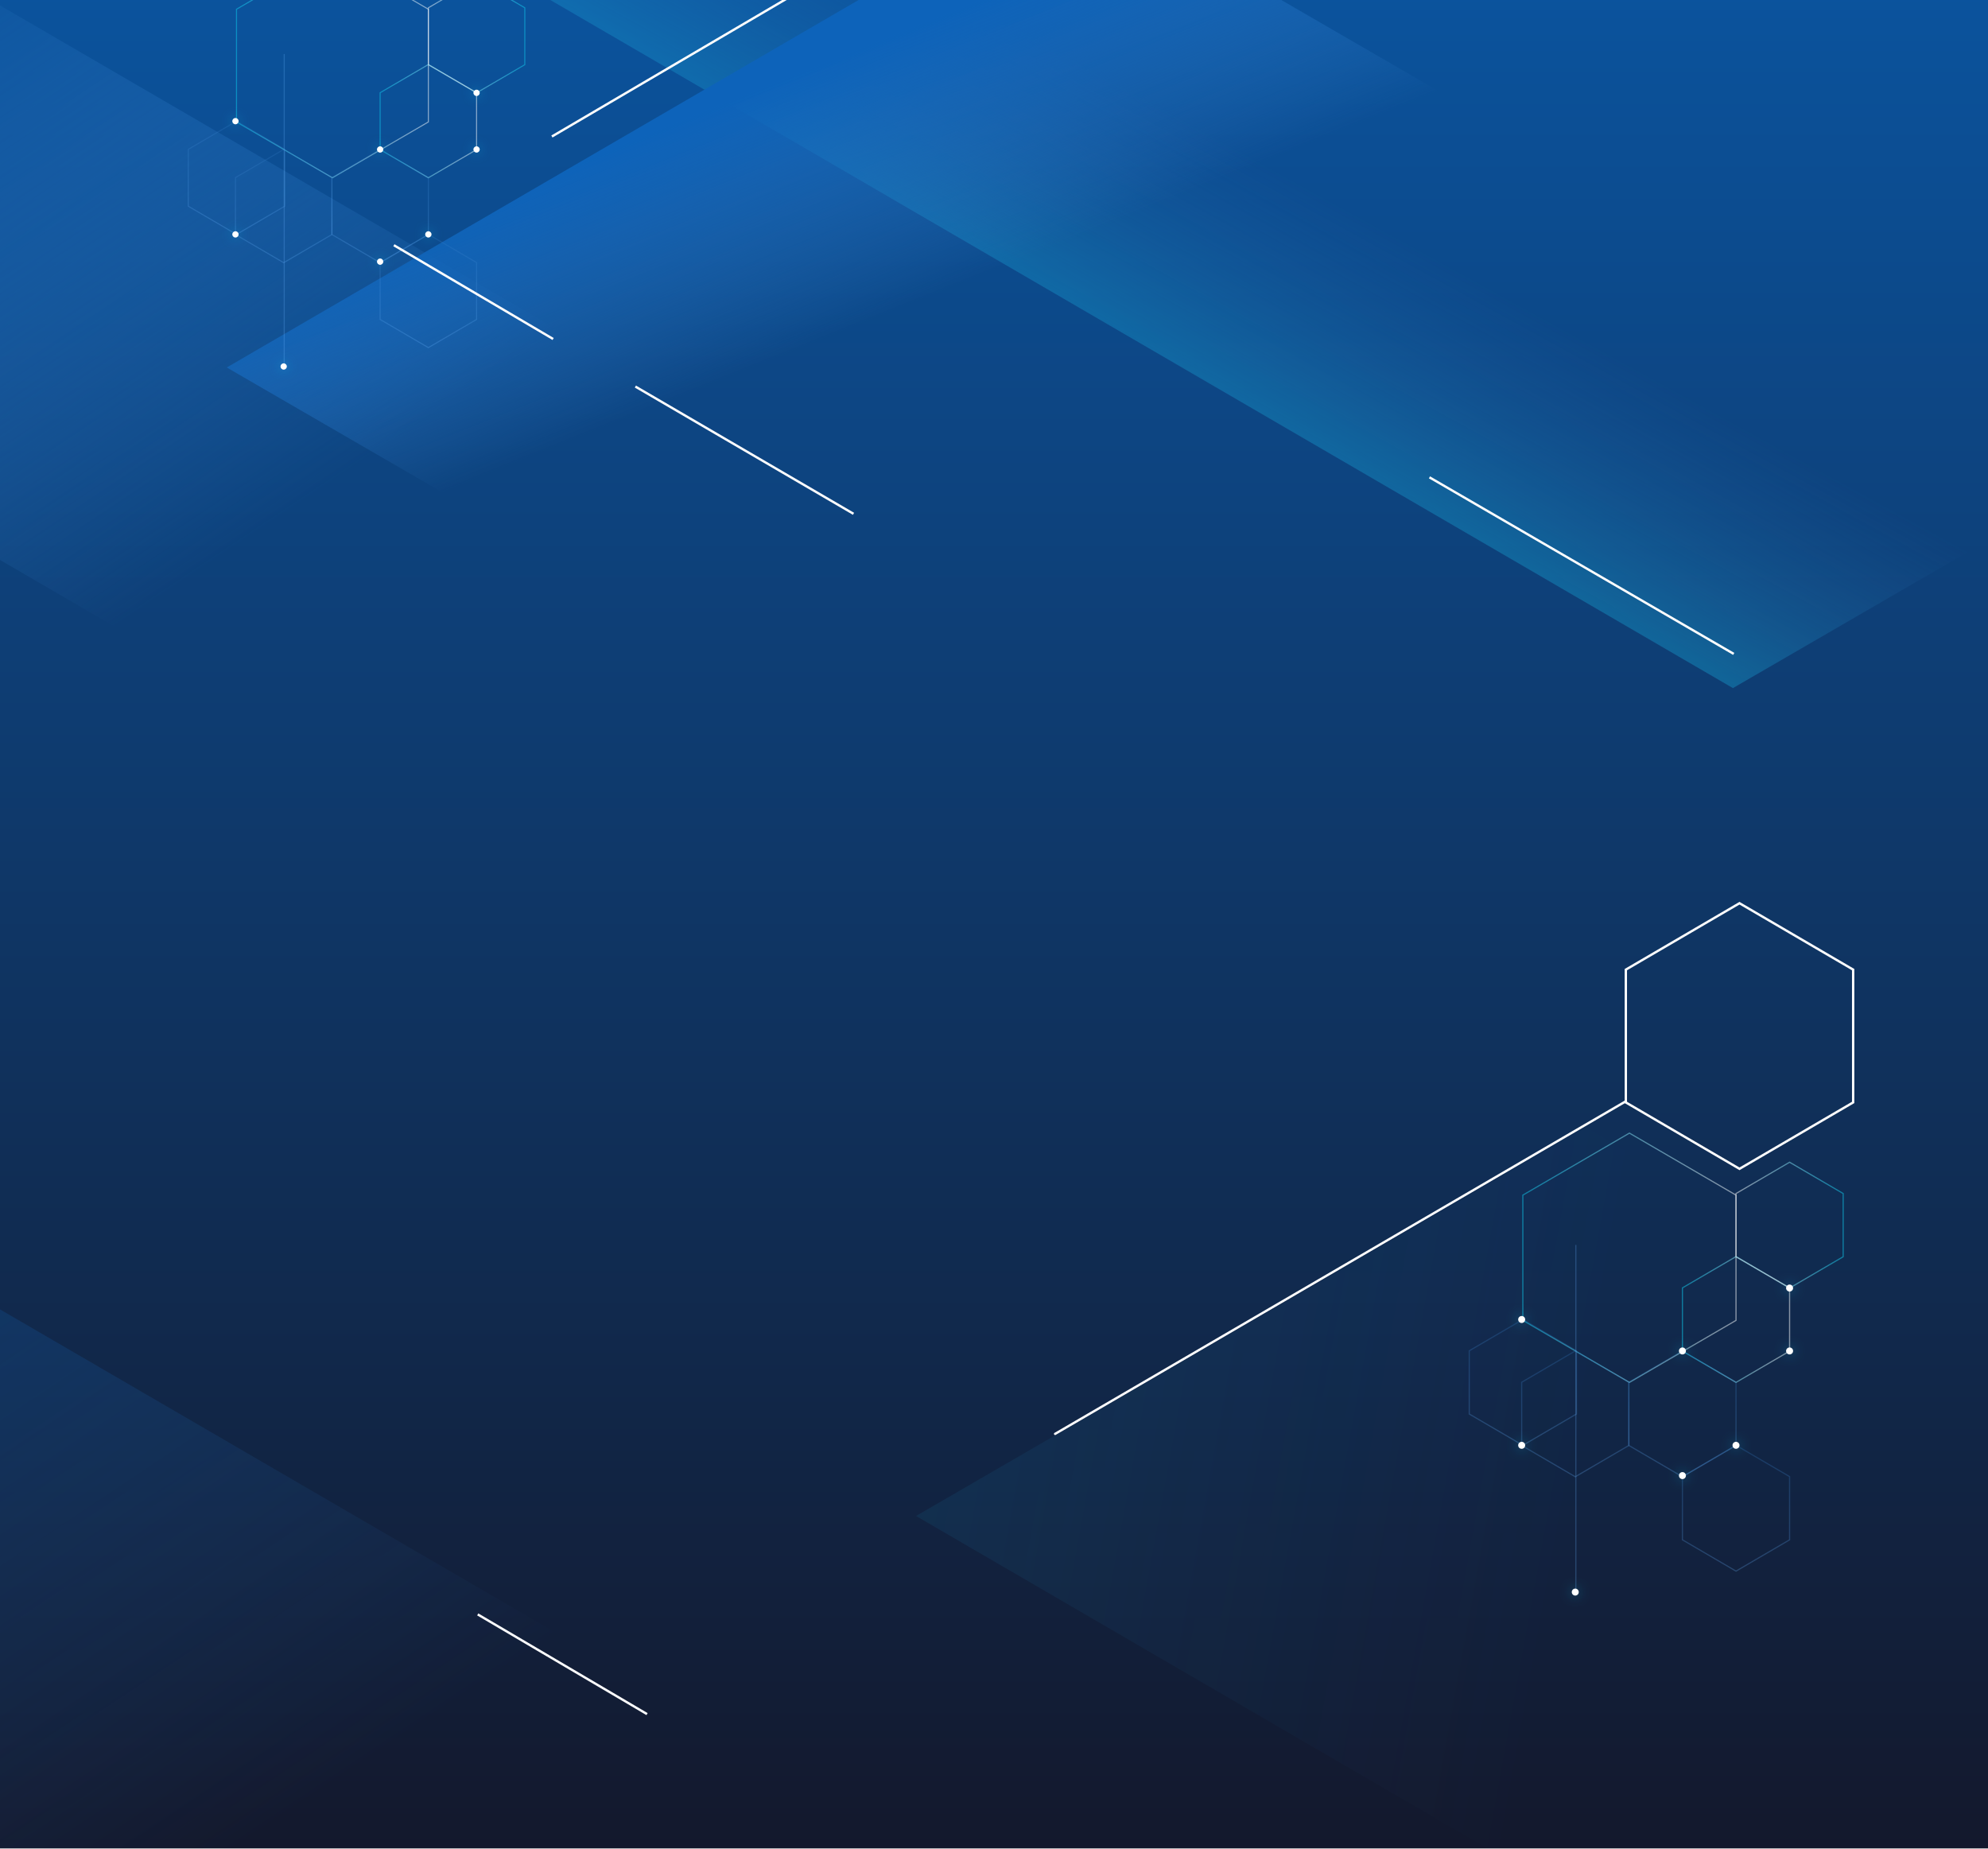
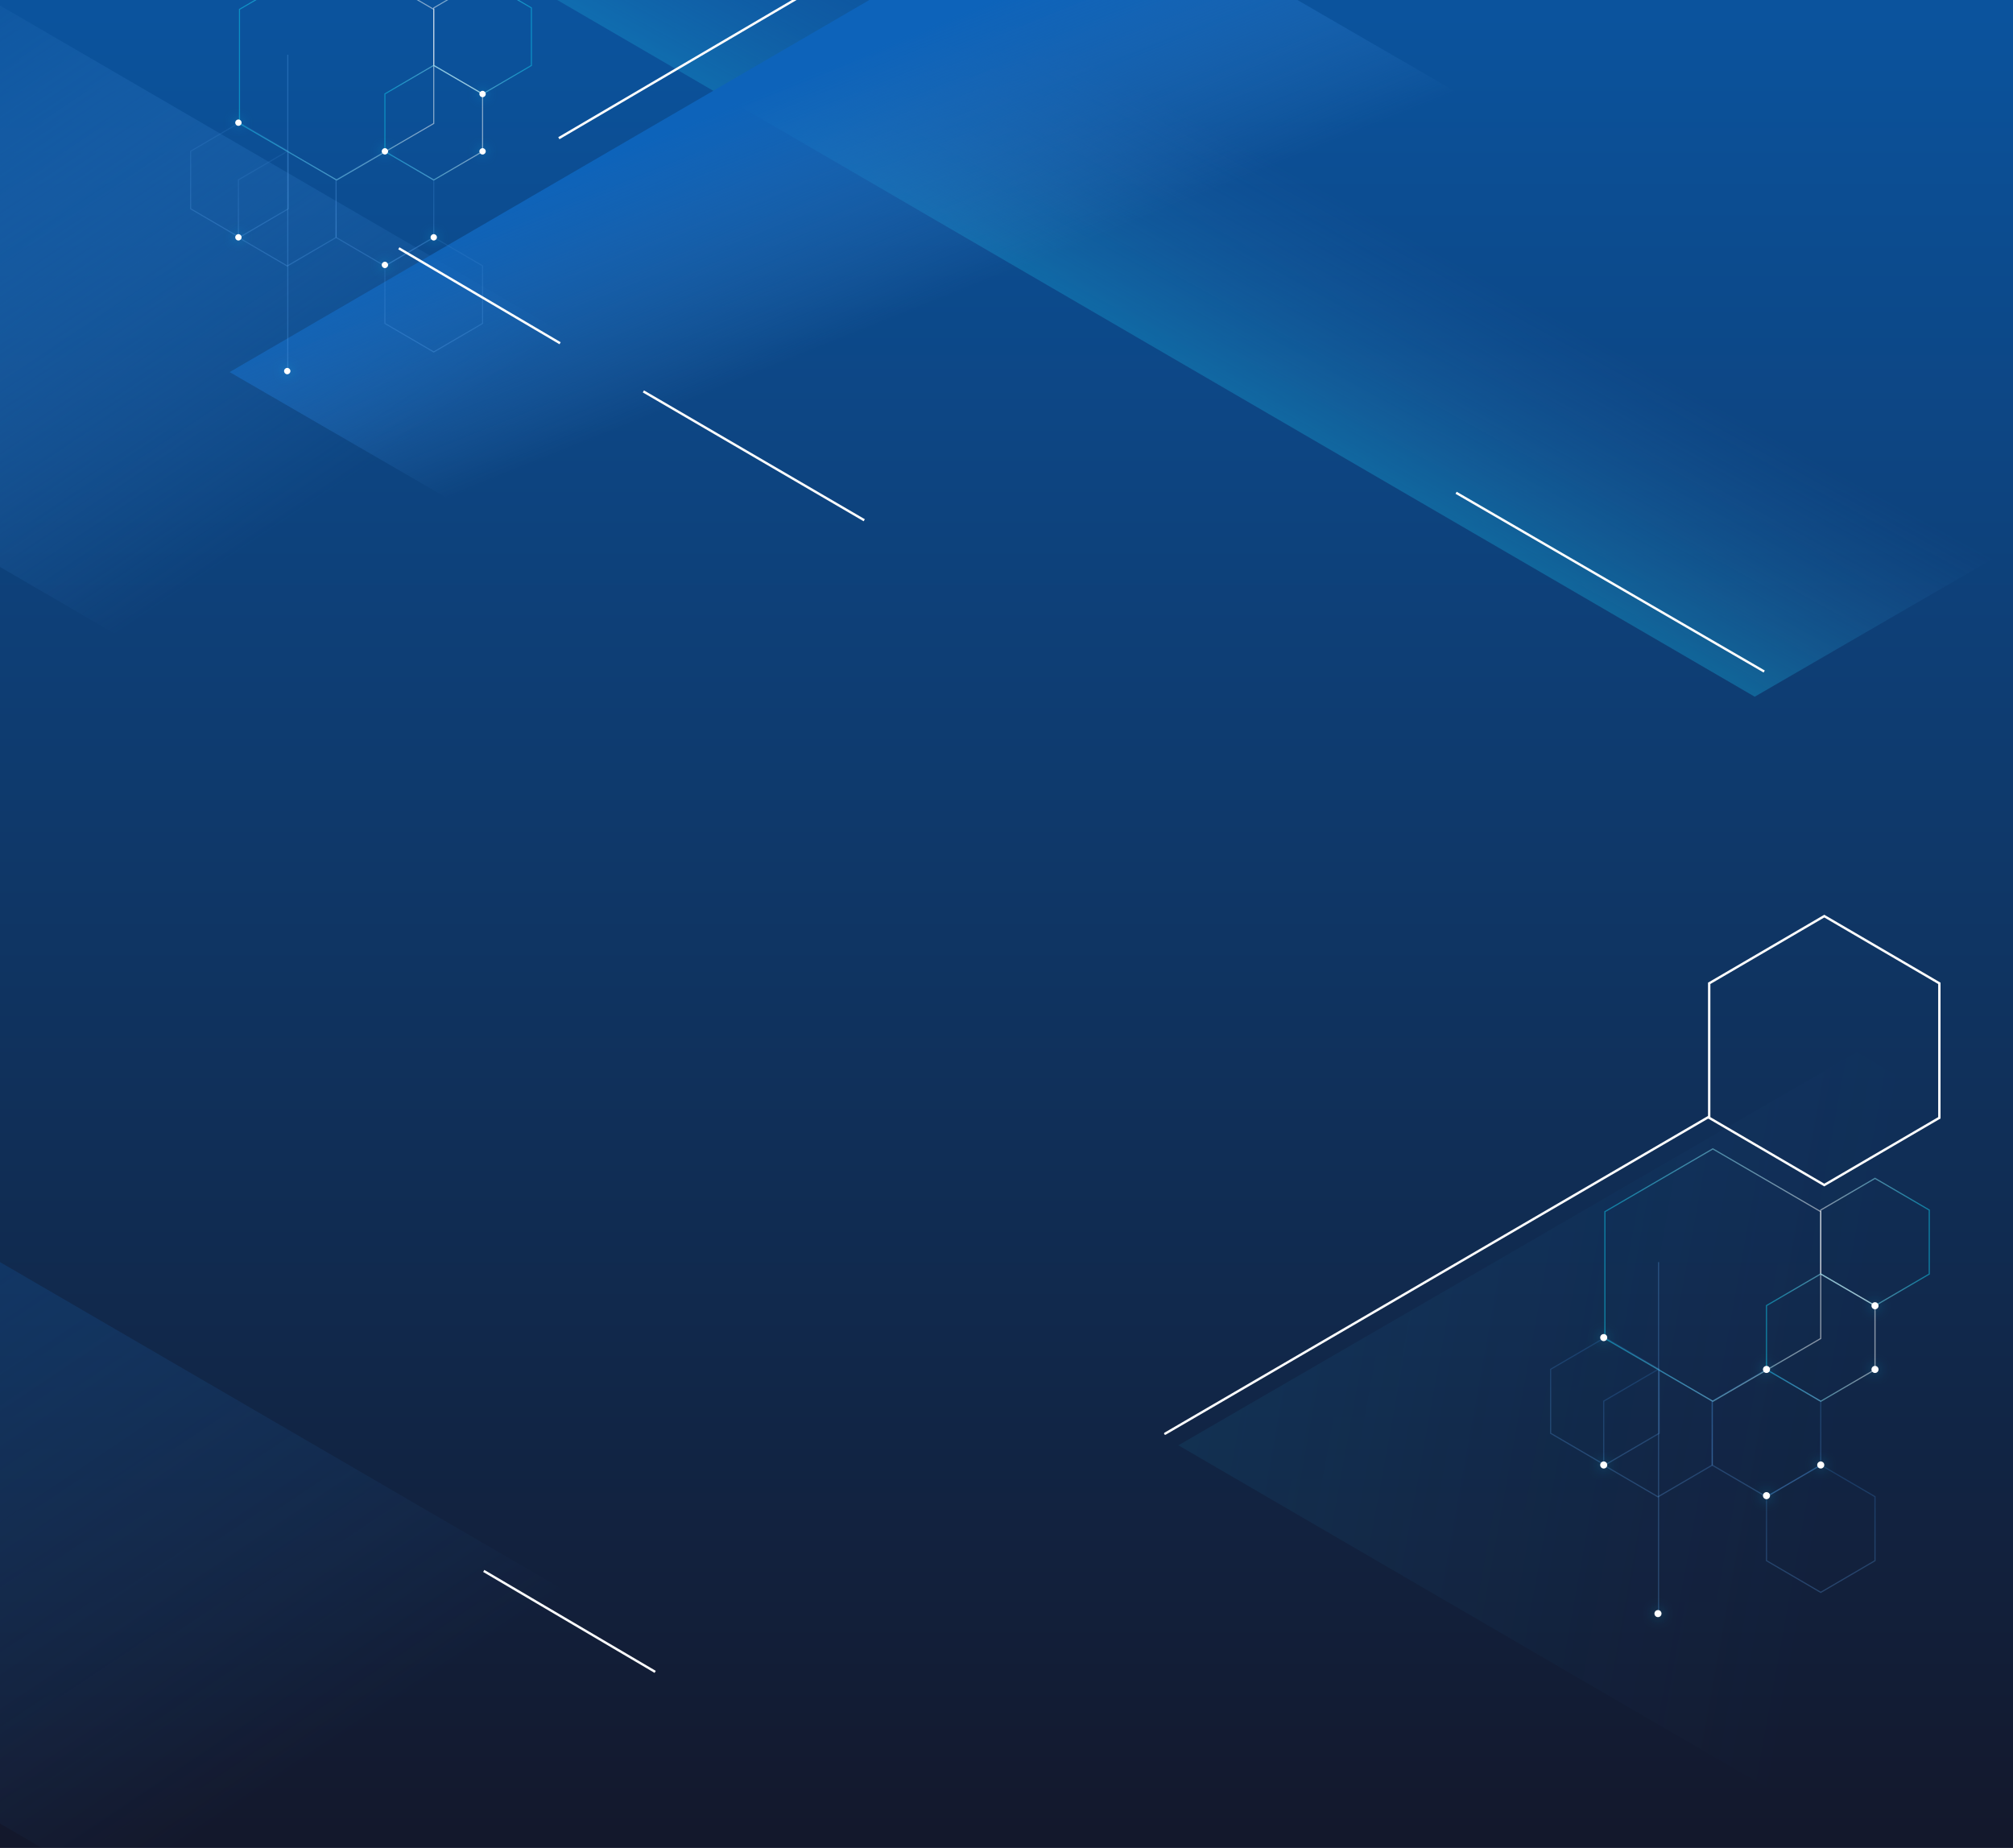
- <svg xmlns="http://www.w3.org/2000/svg" xmlns:xlink="http://www.w3.org/1999/xlink" width="2560px" height="2380px" viewBox="0 0 2560 2380" version="1.1">
+ <svg xmlns="http://www.w3.org/2000/svg" xmlns:xlink="http://www.w3.org/1999/xlink" width="2560px" height="2350px" viewBox="0 0 2560 2350" version="1.1">
  <defs>
    <linearGradient x1="50%" y1="0%" x2="50%" y2="100%" id="linearGradient-1">
      <stop stop-color="#0B539D" offset="0%" />
      <stop stop-color="#13182C" offset="100%" />
    </linearGradient>
-     <rect id="path-2" x="0" y="0" width="2560" height="2380" />
+     <rect id="path-2" x="0" y="0" width="2560" height="2350" />
    <linearGradient x1="17.215%" y1="64.972%" x2="34.542%" y2="47.158%" id="linearGradient-4">
      <stop stop-color="#0CCCEE" offset="0%" />
      <stop stop-color="#317AC4" stop-opacity="0" offset="100%" />
    </linearGradient>
    <linearGradient x1="-24.406%" y1="42.341%" x2="32.714%" y2="48.427%" id="linearGradient-5">
      <stop stop-color="#0CCCEE" offset="0%" />
      <stop stop-color="#317AC4" stop-opacity="0" offset="100%" />
    </linearGradient>
    <linearGradient x1="24.008%" y1="19.594%" x2="74.569%" y2="63.876%" id="linearGradient-6">
      <stop stop-color="#0B539D" offset="0%" />
      <stop stop-color="#317AC4" stop-opacity="0" offset="100%" />
    </linearGradient>
    <linearGradient x1="38.126%" y1="69.611%" x2="55.644%" y2="44.735%" id="linearGradient-7">
      <stop stop-color="#0D63BA" offset="0%" />
      <stop stop-color="#317AC4" stop-opacity="0" offset="100%" />
      <stop stop-color="#317AC4" stop-opacity="0" offset="100%" />
    </linearGradient>
    <linearGradient x1="-1.11022302e-14%" y1="50%" x2="100%" y2="50%" id="linearGradient-8">
      <stop stop-color="#0CCCEE" offset="0%" />
      <stop stop-color="#FFFFFF" offset="100%" />
    </linearGradient>
    <linearGradient x1="-1.11022302e-14%" y1="50%" x2="100%" y2="50%" id="linearGradient-9">
      <stop stop-color="#FFFFFF" offset="0%" />
      <stop stop-color="#0CCCEE" offset="100%" />
    </linearGradient>
    <linearGradient x1="-1.11022302e-14%" y1="50%" x2="100%" y2="50%" id="linearGradient-10">
      <stop stop-color="#0CCCEE" offset="0%" />
      <stop stop-color="#FFFFFF" offset="100%" />
    </linearGradient>
    <linearGradient x1="50%" y1="0%" x2="50%" y2="100%" id="linearGradient-11">
      <stop stop-color="#317AC4" offset="0%" />
      <stop stop-color="#69B4FF" offset="100%" />
    </linearGradient>
    <path d="M252.45,396.9 C252.45,394.664 250.636,392.85 248.4,392.85 C246.162,392.85 244.35,394.664 244.35,396.9 C244.35,399.136 246.162,400.95 248.4,400.95 C250.636,400.95 252.45,399.136 252.45,396.9" id="path-12" />
    <filter x="-259.3%" y="-259.3%" width="618.5%" height="618.5%" filterUnits="objectBoundingBox" id="filter-13">
      <feOffset dx="0" dy="0" in="SourceAlpha" result="shadowOffsetOuter1" />
      <feGaussianBlur stdDeviation="7" in="shadowOffsetOuter1" result="shadowBlurOuter1" />
      <feColorMatrix values="0 0 0 0 0.047   0 0 0 0 0.8   0 0 0 0 0.933  0 0 0 0.5 0" type="matrix" in="shadowBlurOuter1" />
    </filter>
    <path d="M66.15,361.8 C66.15,359.564 64.336,357.75 62.1,357.75 C59.864,357.75 58.05,359.564 58.05,361.8 C58.05,364.036 59.864,365.85 62.1,365.85 C64.336,365.85 66.15,364.036 66.15,361.8" id="path-14" />
    <filter x="-259.3%" y="-259.3%" width="618.5%" height="618.5%" filterUnits="objectBoundingBox" id="filter-15">
      <feOffset dx="0" dy="0" in="SourceAlpha" result="shadowOffsetOuter1" />
      <feGaussianBlur stdDeviation="7" in="shadowOffsetOuter1" result="shadowBlurOuter1" />
      <feColorMatrix values="0 0 0 0 0.047   0 0 0 0 0.8   0 0 0 0 0.933  0 0 0 0.5 0" type="matrix" in="shadowBlurOuter1" />
    </filter>
    <path d="M128.25,531.9 C128.25,529.662 126.438,527.85 124.2,527.85 C121.964,527.85 120.15,529.662 120.15,531.9 C120.15,534.136 121.964,535.95 124.2,535.95 C126.438,535.95 128.25,534.136 128.25,531.9" id="path-16" />
    <filter x="-259.3%" y="-259.3%" width="618.5%" height="618.5%" filterUnits="objectBoundingBox" id="filter-17">
      <feOffset dx="0" dy="0" in="SourceAlpha" result="shadowOffsetOuter1" />
      <feGaussianBlur stdDeviation="7" in="shadowOffsetOuter1" result="shadowBlurOuter1" />
      <feColorMatrix values="0 0 0 0 0.047   0 0 0 0 0.8   0 0 0 0 0.933  0 0 0 0.5 0" type="matrix" in="shadowBlurOuter1" />
    </filter>
    <path d="M376.65,252.45 C376.65,250.212 374.838,248.4 372.6,248.4 C370.364,248.4 368.55,250.212 368.55,252.45 C368.55,254.686 370.364,256.5 372.6,256.5 C374.838,256.5 376.65,254.686 376.65,252.45" id="path-18" />
    <filter x="-259.3%" y="-259.3%" width="618.5%" height="618.5%" filterUnits="objectBoundingBox" id="filter-19">
      <feOffset dx="0" dy="0" in="SourceAlpha" result="shadowOffsetOuter1" />
      <feGaussianBlur stdDeviation="7" in="shadowOffsetOuter1" result="shadowBlurOuter1" />
      <feColorMatrix values="0 0 0 0 0.047   0 0 0 0 0.8   0 0 0 0 0.933  0 0 0 0.5 0" type="matrix" in="shadowBlurOuter1" />
    </filter>
    <path d="M376.65,179.55 C376.65,177.314 374.838,175.5 372.6,175.5 C370.364,175.5 368.55,177.314 368.55,179.55 C368.55,181.788 370.364,183.6 372.6,183.6 C374.838,183.6 376.65,181.788 376.65,179.55" id="path-20" />
    <filter x="-259.3%" y="-259.3%" width="618.5%" height="618.5%" filterUnits="objectBoundingBox" id="filter-21">
      <feOffset dx="0" dy="0" in="SourceAlpha" result="shadowOffsetOuter1" />
      <feGaussianBlur stdDeviation="7" in="shadowOffsetOuter1" result="shadowBlurOuter1" />
      <feColorMatrix values="0 0 0 0 0.047   0 0 0 0 0.8   0 0 0 0 0.933  0 0 0 0.5 0" type="matrix" in="shadowBlurOuter1" />
    </filter>
    <path d="M252.45,252.45 C252.45,250.214 250.636,248.4 248.4,248.4 C246.164,248.4 244.35,250.214 244.35,252.45 C244.35,254.686 246.164,256.5 248.4,256.5 C250.636,256.5 252.45,254.686 252.45,252.45" id="path-22" />
    <filter x="-259.3%" y="-259.3%" width="618.5%" height="618.5%" filterUnits="objectBoundingBox" id="filter-23">
      <feOffset dx="0" dy="0" in="SourceAlpha" result="shadowOffsetOuter1" />
      <feGaussianBlur stdDeviation="7" in="shadowOffsetOuter1" result="shadowBlurOuter1" />
      <feColorMatrix values="0 0 0 0 0.047   0 0 0 0 0.8   0 0 0 0 0.933  0 0 0 0.5 0" type="matrix" in="shadowBlurOuter1" />
    </filter>
    <path d="M314.55,361.8 C314.55,359.564 312.736,357.75 310.5,357.75 C308.264,357.75 306.45,359.564 306.45,361.8 C306.45,364.036 308.264,365.85 310.5,365.85 C312.736,365.85 314.55,364.036 314.55,361.8" id="path-24" />
    <filter x="-259.3%" y="-259.3%" width="618.5%" height="618.5%" filterUnits="objectBoundingBox" id="filter-25">
      <feOffset dx="0" dy="0" in="SourceAlpha" result="shadowOffsetOuter1" />
      <feGaussianBlur stdDeviation="7" in="shadowOffsetOuter1" result="shadowBlurOuter1" />
      <feColorMatrix values="0 0 0 0 0.047   0 0 0 0 0.8   0 0 0 0 0.933  0 0 0 0.5 0" type="matrix" in="shadowBlurOuter1" />
    </filter>
    <path d="M66.15,216 C66.15,213.762 64.336,211.95 62.1,211.95 C59.864,211.95 58.05,213.762 58.05,216 C58.05,218.236 59.864,220.05 62.1,220.05 C64.336,220.05 66.15,218.236 66.15,216" id="path-26" />
    <filter x="-259.3%" y="-259.3%" width="618.5%" height="618.5%" filterUnits="objectBoundingBox" id="filter-27">
      <feOffset dx="0" dy="0" in="SourceAlpha" result="shadowOffsetOuter1" />
      <feGaussianBlur stdDeviation="7" in="shadowOffsetOuter1" result="shadowBlurOuter1" />
      <feColorMatrix values="0 0 0 0 0.047   0 0 0 0 0.8   0 0 0 0 0.933  0 0 0 0.5 0" type="matrix" in="shadowBlurOuter1" />
    </filter>
    <linearGradient x1="-1.11022302e-14%" y1="50%" x2="100%" y2="50%" id="linearGradient-28">
      <stop stop-color="#0CCCEE" offset="0%" />
      <stop stop-color="#FFFFFF" offset="100%" />
    </linearGradient>
    <linearGradient x1="-1.11022302e-14%" y1="50%" x2="100%" y2="50%" id="linearGradient-29">
      <stop stop-color="#FFFFFF" offset="0%" />
      <stop stop-color="#0CCCEE" offset="100%" />
    </linearGradient>
    <linearGradient x1="-1.11022302e-14%" y1="50%" x2="100%" y2="50%" id="linearGradient-30">
      <stop stop-color="#0CCCEE" offset="0%" />
      <stop stop-color="#FFFFFF" offset="100%" />
    </linearGradient>
    <linearGradient x1="50%" y1="0%" x2="50%" y2="100%" id="linearGradient-31">
      <stop stop-color="#317AC4" offset="0%" />
      <stop stop-color="#69B4FF" offset="100%" />
    </linearGradient>
    <path d="M349.5,441 C349.5,438.516 347.484,436.5 345,436.5 C342.514,436.5 340.5,438.516 340.5,441 C340.5,443.484 342.514,445.5 345,445.5 C347.484,445.5 349.5,443.484 349.5,441" id="path-32" />
    <filter x="-250.0%" y="-250.0%" width="600.0%" height="600.0%" filterUnits="objectBoundingBox" id="filter-33">
      <feOffset dx="0" dy="0" in="SourceAlpha" result="shadowOffsetOuter1" />
      <feGaussianBlur stdDeviation="7.5" in="shadowOffsetOuter1" result="shadowBlurOuter1" />
      <feColorMatrix values="0 0 0 0 0.047   0 0 0 0 0.8   0 0 0 0 0.933  0 0 0 0.5 0" type="matrix" in="shadowBlurOuter1" />
    </filter>
    <path d="M142.5,402 C142.5,399.516 140.484,397.5 138,397.5 C135.516,397.5 133.5,399.516 133.5,402 C133.5,404.484 135.516,406.5 138,406.5 C140.484,406.5 142.5,404.484 142.5,402" id="path-34" />
    <filter x="-250.0%" y="-250.0%" width="600.0%" height="600.0%" filterUnits="objectBoundingBox" id="filter-35">
      <feOffset dx="0" dy="0" in="SourceAlpha" result="shadowOffsetOuter1" />
      <feGaussianBlur stdDeviation="7.5" in="shadowOffsetOuter1" result="shadowBlurOuter1" />
      <feColorMatrix values="0 0 0 0 0.047   0 0 0 0 0.8   0 0 0 0 0.933  0 0 0 0.5 0" type="matrix" in="shadowBlurOuter1" />
    </filter>
    <path d="M211.5,591 C211.5,588.514 209.486,586.5 207,586.5 C204.516,586.5 202.5,588.514 202.5,591 C202.5,593.484 204.516,595.5 207,595.5 C209.486,595.5 211.5,593.484 211.5,591" id="path-36" />
    <filter x="-250.0%" y="-250.0%" width="600.0%" height="600.0%" filterUnits="objectBoundingBox" id="filter-37">
      <feOffset dx="0" dy="0" in="SourceAlpha" result="shadowOffsetOuter1" />
      <feGaussianBlur stdDeviation="7.5" in="shadowOffsetOuter1" result="shadowBlurOuter1" />
      <feColorMatrix values="0 0 0 0 0.047   0 0 0 0 0.8   0 0 0 0 0.933  0 0 0 0.5 0" type="matrix" in="shadowBlurOuter1" />
    </filter>
    <path d="M487.5,280.5 C487.5,278.014 485.486,276 483,276 C480.516,276 478.5,278.014 478.5,280.5 C478.5,282.984 480.516,285 483,285 C485.486,285 487.5,282.984 487.5,280.5" id="path-38" />
    <filter x="-250.0%" y="-250.0%" width="600.0%" height="600.0%" filterUnits="objectBoundingBox" id="filter-39">
      <feOffset dx="0" dy="0" in="SourceAlpha" result="shadowOffsetOuter1" />
      <feGaussianBlur stdDeviation="7.5" in="shadowOffsetOuter1" result="shadowBlurOuter1" />
      <feColorMatrix values="0 0 0 0 0.047   0 0 0 0 0.8   0 0 0 0 0.933  0 0 0 0.5 0" type="matrix" in="shadowBlurOuter1" />
    </filter>
    <path d="M487.5,199.5 C487.5,197.016 485.486,195 483,195 C480.516,195 478.5,197.016 478.5,199.5 C478.5,201.986 480.516,204 483,204 C485.486,204 487.5,201.986 487.5,199.5" id="path-40" />
    <filter x="-250.0%" y="-250.0%" width="600.0%" height="600.0%" filterUnits="objectBoundingBox" id="filter-41">
      <feOffset dx="0" dy="0" in="SourceAlpha" result="shadowOffsetOuter1" />
      <feGaussianBlur stdDeviation="7.5" in="shadowOffsetOuter1" result="shadowBlurOuter1" />
      <feColorMatrix values="0 0 0 0 0.047   0 0 0 0 0.8   0 0 0 0 0.933  0 0 0 0.5 0" type="matrix" in="shadowBlurOuter1" />
    </filter>
    <path d="M349.5,280.5 C349.5,278.016 347.484,276 345,276 C342.516,276 340.5,278.016 340.5,280.5 C340.5,282.984 342.516,285 345,285 C347.484,285 349.5,282.984 349.5,280.5" id="path-42" />
    <filter x="-250.0%" y="-250.0%" width="600.0%" height="600.0%" filterUnits="objectBoundingBox" id="filter-43">
      <feOffset dx="0" dy="0" in="SourceAlpha" result="shadowOffsetOuter1" />
      <feGaussianBlur stdDeviation="7.5" in="shadowOffsetOuter1" result="shadowBlurOuter1" />
      <feColorMatrix values="0 0 0 0 0.047   0 0 0 0 0.8   0 0 0 0 0.933  0 0 0 0.5 0" type="matrix" in="shadowBlurOuter1" />
    </filter>
    <path d="M418.5,402 C418.5,399.516 416.484,397.5 414,397.5 C411.516,397.5 409.5,399.516 409.5,402 C409.5,404.484 411.516,406.5 414,406.5 C416.484,406.5 418.5,404.484 418.5,402" id="path-44" />
    <filter x="-250.0%" y="-250.0%" width="600.0%" height="600.0%" filterUnits="objectBoundingBox" id="filter-45">
      <feOffset dx="0" dy="0" in="SourceAlpha" result="shadowOffsetOuter1" />
      <feGaussianBlur stdDeviation="7.5" in="shadowOffsetOuter1" result="shadowBlurOuter1" />
      <feColorMatrix values="0 0 0 0 0.047   0 0 0 0 0.8   0 0 0 0 0.933  0 0 0 0.5 0" type="matrix" in="shadowBlurOuter1" />
    </filter>
    <path d="M142.5,240 C142.5,237.514 140.484,235.5 138,235.5 C135.516,235.5 133.5,237.514 133.5,240 C133.5,242.484 135.516,244.5 138,244.5 C140.484,244.5 142.5,242.484 142.5,240" id="path-46" />
    <filter x="-250.0%" y="-250.0%" width="600.0%" height="600.0%" filterUnits="objectBoundingBox" id="filter-47">
      <feOffset dx="0" dy="0" in="SourceAlpha" result="shadowOffsetOuter1" />
      <feGaussianBlur stdDeviation="7.5" in="shadowOffsetOuter1" result="shadowBlurOuter1" />
      <feColorMatrix values="0 0 0 0 0.047   0 0 0 0 0.8   0 0 0 0 0.933  0 0 0 0.5 0" type="matrix" in="shadowBlurOuter1" />
    </filter>
  </defs>
  <g id="bg-solution" stroke="none" stroke-width="1" fill="none" fill-rule="evenodd">
    <mask id="mask-3" fill="white">
      <use xlink:href="#path-2" />
    </mask>
    <use id="Rectangle" fill="url(#linearGradient-1)" xlink:href="#path-2" />
    <polygon id="Rectangle" fill="url(#linearGradient-4)" opacity="0.502" mask="url(#mask-3)" points="571 -80.095 1447.465 -588 3108 378.095 2231.535 886" />
-     <polygon id="Rectangle-Copy-3" fill="url(#linearGradient-5)" opacity="0.15" mask="url(#mask-3)" points="1179.587 1951.98 2042.375 1452 3677 2403.02 2814.211 2903" />
-     <polygon id="Rectangle-Copy-4" fill="url(#linearGradient-6)" opacity="0.303" mask="url(#mask-3)" points="-804 1932.291 -189.058 1576 976 2253.709 361.058 2610" />
+     <polygon id="Rectangle-Copy-3" fill="url(#linearGradient-5)" opacity="0.15" mask="url(#mask-3)" points="1498.587 1837.98 2361.375 1338 3996 2289.02 3133.211 2789" />
+     <polygon id="Rectangle-Copy-4" fill="url(#linearGradient-6)" opacity="0.303" mask="url(#mask-3)" points="-804 1851.291 -189.058 1495 976 2172.709 361.058 2529" />
    <polygon id="Rectangle-Copy-2" fill="url(#linearGradient-6)" mask="url(#mask-3)" points="-804 253.291 -189.058 -103 976 574.709 361.058 931" />
    <polygon id="Rectangle-Copy" fill="url(#linearGradient-7)" mask="url(#mask-3)" transform="translate(1121, 323.5) scale(1, -1) translate(-1121, -323.5) " points="292 173.827 864.794 -158 1950 473.173 1377.206 805" />
    <g id="Group-29-Copy-3" mask="url(#mask-3)">
      <g transform="translate(241.1, -60)">
        <polygon id="Fill-19" stroke="none" opacity="0.502" points="248.4 471.327 310.5 507.6 372.6 471.327 372.6 398.071 310.5 361.8 248.4 398.071" />
        <polygon id="Fill-21" stroke="none" points="0 471.327 62.101 507.6 124.2 471.327 124.2 398.071 62.101 361.8 0 398.071" />
        <polygon id="Fill-25" stroke="none" points="309.15 361.979 371.249 398.25 433.35 361.979 433.35 288.721 371.249 252.45 309.15 288.721" />
        <polygon id="Fill-27" stroke="none" opacity="0.5" points="62.1 217.028 185.625 288.9 309.15 217.028 309.15 71.872 185.625 0 62.1 71.872" />
        <polygon id="Stroke-1" stroke="url(#linearGradient-8)" stroke-width="1.35" opacity="0.5" points="63.45 217.029 186.974 288.9 310.5 217.029 310.5 71.871 186.974 0 63.45 71.871" />
        <polygon id="Stroke-15" stroke="url(#linearGradient-9)" stroke-width="1.35" opacity="0.5" points="310.5 143.277 372.6 179.55 434.7 143.277 434.7 70.021 372.6 33.75 310.5 70.021" />
        <polygon id="Stroke-17" stroke="url(#linearGradient-10)" stroke-width="1.35" opacity="0.5" points="248.4 252.629 310.501 288.9 372.6 252.629 372.6 179.371 310.501 143.1 248.4 179.371" />
        <polygon id="Stroke-29" stroke="url(#linearGradient-11)" stroke-width="1.35" opacity="0.25" points="248.4 471.327 310.5 507.6 372.6 471.327 372.6 398.071 310.5 361.8 248.4 398.071" />
        <polygon id="Stroke-31" stroke="url(#linearGradient-11)" stroke-width="1.35" opacity="0.25" points="62.1 361.979 124.2 398.25 186.3 361.979 186.3 288.721 124.2 252.45 62.1 288.721" />
        <polygon id="Stroke-33" stroke="url(#linearGradient-11)" stroke-width="1.35" opacity="0.25" points="1.35 325.527 63.45 361.8 125.55 325.527 125.55 252.271 63.45 216 1.35 252.271" />
        <polygon id="Stroke-35" stroke="url(#linearGradient-11)" stroke-width="1.35" opacity="0.25" points="186.3 361.979 248.4 398.25 310.5 361.979 310.5 288.721 248.4 252.45 186.3 288.721" />
        <line x1="124.875" y1="129.6" x2="124.875" y2="531.9" id="Stroke-256" stroke="#69B4FF" stroke-width="1.35" opacity="0.25" />
        <g id="Fill-246" stroke="none">
          <use fill="black" fill-opacity="1" filter="url(#filter-13)" xlink:href="#path-12" />
          <use fill="#FFFFFF" fill-rule="evenodd" xlink:href="#path-12" />
        </g>
        <g id="Fill-249" stroke="none">
          <use fill="black" fill-opacity="1" filter="url(#filter-15)" xlink:href="#path-14" />
          <use fill="#FFFFFF" fill-rule="evenodd" xlink:href="#path-14" />
        </g>
        <g id="Fill-259" stroke="none">
          <use fill="black" fill-opacity="1" filter="url(#filter-17)" xlink:href="#path-16" />
          <use fill="#FFFFFF" fill-rule="evenodd" xlink:href="#path-16" />
        </g>
        <g id="Fill-72" stroke="none">
          <use fill="black" fill-opacity="1" filter="url(#filter-19)" xlink:href="#path-18" />
          <use fill="#FFFFFF" fill-rule="evenodd" xlink:href="#path-18" />
        </g>
        <g id="Fill-78" stroke="none">
          <use fill="black" fill-opacity="1" filter="url(#filter-21)" xlink:href="#path-20" />
          <use fill="#FFFFFF" fill-rule="evenodd" xlink:href="#path-20" />
        </g>
        <g id="Fill-81" stroke="none">
          <use fill="black" fill-opacity="1" filter="url(#filter-23)" xlink:href="#path-22" />
          <use fill="#FFFFFF" fill-rule="evenodd" xlink:href="#path-22" />
        </g>
        <g id="Fill-93" stroke="none">
          <use fill="black" fill-opacity="1" filter="url(#filter-25)" xlink:href="#path-24" />
          <use fill="#FFFFFF" fill-rule="evenodd" xlink:href="#path-24" />
        </g>
        <g id="Fill-96" stroke="none">
          <use fill="black" fill-opacity="1" filter="url(#filter-27)" xlink:href="#path-26" />
          <use fill="#FFFFFF" fill-rule="evenodd" xlink:href="#path-26" />
        </g>
      </g>
    </g>
    <g id="Group-29-Copy-4" mask="url(#mask-3)">
-       <g transform="translate(1821.5, 1459)">
+       <g transform="translate(1901.5, 1461)">
        <polygon id="Fill-19" stroke="none" opacity="0.502" points="345 523.697 414 564 483 523.697 483 442.301 414 402 345 442.301" />
        <polygon id="Fill-21" stroke="none" points="69 523.697 138.001 564 207 523.697 207 442.301 138.001 402 69 442.301" />
        <polygon id="Fill-25" stroke="none" points="412.5 402.199 481.499 442.5 550.5 402.199 550.5 320.801 481.499 280.5 412.5 320.801" />
        <polygon id="Fill-27" stroke="none" opacity="0.5" points="138 241.142 275.25 321 412.5 241.142 412.5 79.858 275.25 0 138 79.858" />
        <polygon id="Fill-123" stroke="none" opacity="0.502" points="0 643.697 69 684 138 643.697 138 562.301 69 522 0 562.301" />
        <polygon id="Stroke-1" stroke="url(#linearGradient-28)" stroke-width="1.5" opacity="0.5" points="139.5 241.143 276.749 321 414 241.143 414 79.857 276.749 0 139.5 79.857" />
        <polygon id="Stroke-15" stroke="url(#linearGradient-29)" stroke-width="1.5" opacity="0.5" points="414 159.197 483 199.5 552 159.197 552 77.801 483 37.5 414 77.801" />
        <polygon id="Stroke-17" stroke="url(#linearGradient-30)" stroke-width="1.5" opacity="0.5" points="345 280.699 414.001 321 483 280.699 483 199.301 414.001 159 345 199.301" />
        <polygon id="Stroke-29" stroke="url(#linearGradient-31)" stroke-width="1.5" opacity="0.25" points="345 523.697 414 564 483 523.697 483 442.301 414 402 345 442.301" />
        <polygon id="Stroke-31" stroke="url(#linearGradient-31)" stroke-width="1.5" opacity="0.25" points="138 402.199 207 442.5 276 402.199 276 320.801 207 280.5 138 320.801" />
        <polygon id="Stroke-33" stroke="url(#linearGradient-31)" stroke-width="1.5" opacity="0.25" points="70.5 361.697 139.5 402 208.5 361.697 208.5 280.301 139.5 240 70.5 280.301" />
        <polygon id="Stroke-35" stroke="url(#linearGradient-31)" stroke-width="1.5" opacity="0.25" points="276 402.199 345 442.5 414 402.199 414 320.801 345 280.5 276 320.801" />
        <line x1="207.75" y1="144" x2="207.75" y2="591" id="Stroke-256" stroke="#69B4FF" stroke-width="1.5" opacity="0.25" />
        <g id="Fill-246" stroke="none">
          <use fill="black" fill-opacity="1" filter="url(#filter-33)" xlink:href="#path-32" />
          <use fill="#FFFFFF" fill-rule="evenodd" xlink:href="#path-32" />
        </g>
        <g id="Fill-249" stroke="none">
          <use fill="black" fill-opacity="1" filter="url(#filter-35)" xlink:href="#path-34" />
          <use fill="#FFFFFF" fill-rule="evenodd" xlink:href="#path-34" />
        </g>
        <g id="Fill-259" stroke="none">
          <use fill="black" fill-opacity="1" filter="url(#filter-37)" xlink:href="#path-36" />
          <use fill="#FFFFFF" fill-rule="evenodd" xlink:href="#path-36" />
        </g>
        <g id="Fill-72" stroke="none">
          <use fill="black" fill-opacity="1" filter="url(#filter-39)" xlink:href="#path-38" />
          <use fill="#FFFFFF" fill-rule="evenodd" xlink:href="#path-38" />
        </g>
        <g id="Fill-78" stroke="none">
          <use fill="black" fill-opacity="1" filter="url(#filter-41)" xlink:href="#path-40" />
          <use fill="#FFFFFF" fill-rule="evenodd" xlink:href="#path-40" />
        </g>
        <g id="Fill-81" stroke="none">
          <use fill="black" fill-opacity="1" filter="url(#filter-43)" xlink:href="#path-42" />
          <use fill="#FFFFFF" fill-rule="evenodd" xlink:href="#path-42" />
        </g>
        <g id="Fill-93" stroke="none">
          <use fill="black" fill-opacity="1" filter="url(#filter-45)" xlink:href="#path-44" />
          <use fill="#FFFFFF" fill-rule="evenodd" xlink:href="#path-44" />
        </g>
        <g id="Fill-96" stroke="none">
          <use fill="black" fill-opacity="1" filter="url(#filter-47)" xlink:href="#path-46" />
          <use fill="#FFFFFF" fill-rule="evenodd" xlink:href="#path-46" />
        </g>
      </g>
    </g>
    <g id="lines" mask="url(#mask-3)" stroke="#FFFFFF" stroke-width="3">
-       <g transform="translate(1358.703, 615.3879)">
-         <line x1="481.43" y1="222.416" x2="874.543" y2="3.414" id="t-line-2" stroke-linecap="square" transform="translate(677.9862, 112.9149) scale(-1, 1) rotate(-1) translate(-677.9862, -112.9149) " />
-         <line x1="20.047" y1="1262.065" x2="714.362" y2="771.732" id="t-line-3" stroke-linecap="round" stroke-linejoin="round" transform="translate(367.2045, 1016.898) scale(-1, -1) rotate(5) translate(-367.2045, -1016.898) " />
-         <polygon id="Polygon-Copy-12" transform="translate(881.2945, 718.6121) rotate(-180) translate(-881.2945, -718.6121) " points="881.295 547.612 1027.651 633.112 1027.651 804.112 881.295 889.612 734.938 804.112 734.938 633.112" />
+       <g transform="translate(1481.904, 1165)">
+         <line x1="18.867" y1="687.444" x2="672.341" y2="225.955" id="t-line-3" stroke-linecap="round" stroke-linejoin="round" transform="translate(345.6042, 456.6995) scale(-1, -1) rotate(5) translate(-345.6042, -456.6995) " />
+         <polygon id="Polygon-Copy-12" transform="translate(838.094, 171) rotate(-180) translate(-838.094, -171) " points="838.094 0 984.45 85.5 984.45 256.5 838.094 342 691.738 256.5 691.738 85.5" />
      </g>
    </g>
+     <line x1="1851.133" y1="849.804" x2="2244.246" y2="630.802" id="t-line-2" stroke="#FFFFFF" stroke-width="3" stroke-linecap="square" mask="url(#mask-3)" transform="translate(2047.689, 740.3028) scale(-1, 1) rotate(-1) translate(-2047.689, -740.3028) " />
    <line x1="819.5" y1="498.5" x2="1097.801" y2="660.836" id="t-line-2" stroke="#FFFFFF" stroke-width="3" stroke-linecap="square" mask="url(#mask-3)" />
    <line x1="712" y1="175" x2="1143" y2="-78" id="Line-9" stroke="#FFFFFF" stroke-width="3" stroke-linecap="square" mask="url(#mask-3)" />
    <line x1="508.5" y1="435.732" x2="711.006" y2="316.5" id="Line-9-Copy" stroke="#FFFFFF" stroke-width="3" stroke-linecap="square" mask="url(#mask-3)" transform="translate(609.7529, 376.1162) scale(1, -1) translate(-609.7529, -376.1162) " />
-     <line x1="616.5" y1="2206.343" x2="831.932" y2="2079.5" id="Line-9-Copy-3" stroke="#FFFFFF" stroke-width="3" stroke-linecap="square" mask="url(#mask-3)" transform="translate(724.2159, 2142.922) scale(1, -1) translate(-724.2159, -2142.922) " />
+     <line x1="616.5" y1="2125.343" x2="831.932" y2="1998.5" id="Line-9-Copy-3" stroke="#FFFFFF" stroke-width="3" stroke-linecap="square" mask="url(#mask-3)" transform="translate(724.2159, 2061.922) scale(1, -1) translate(-724.2159, -2061.922) " />
  </g>
</svg>
